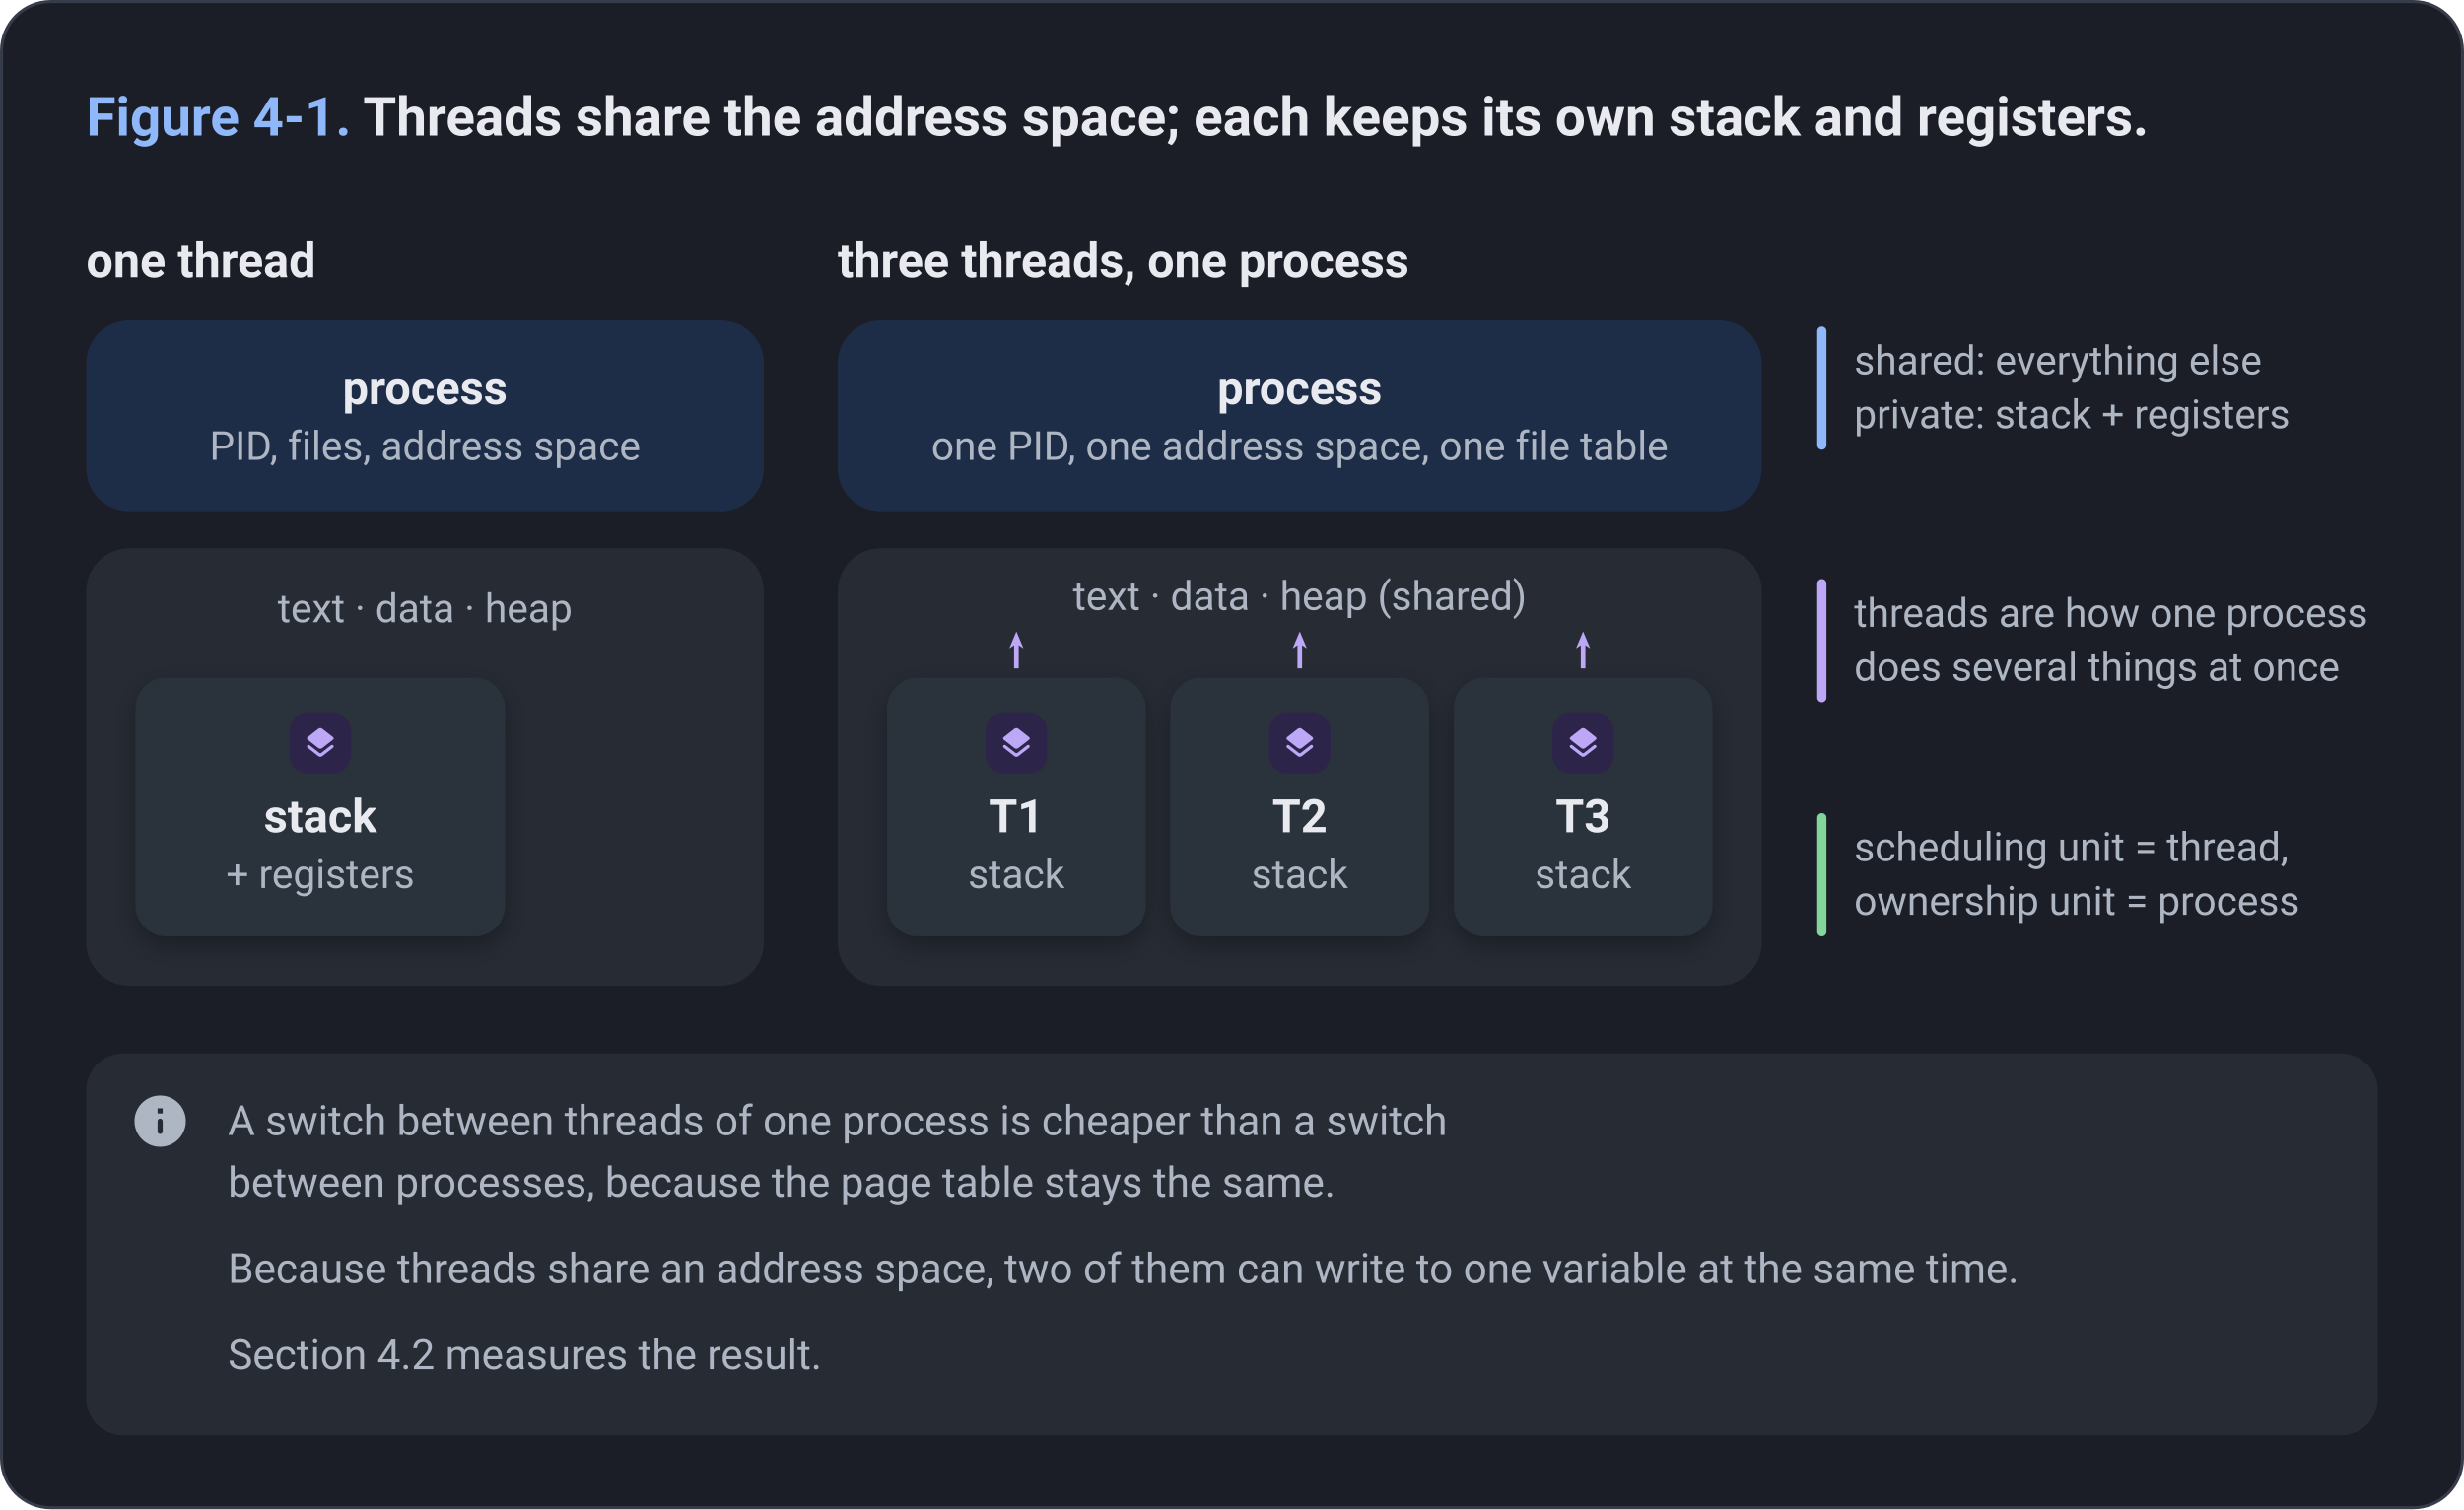
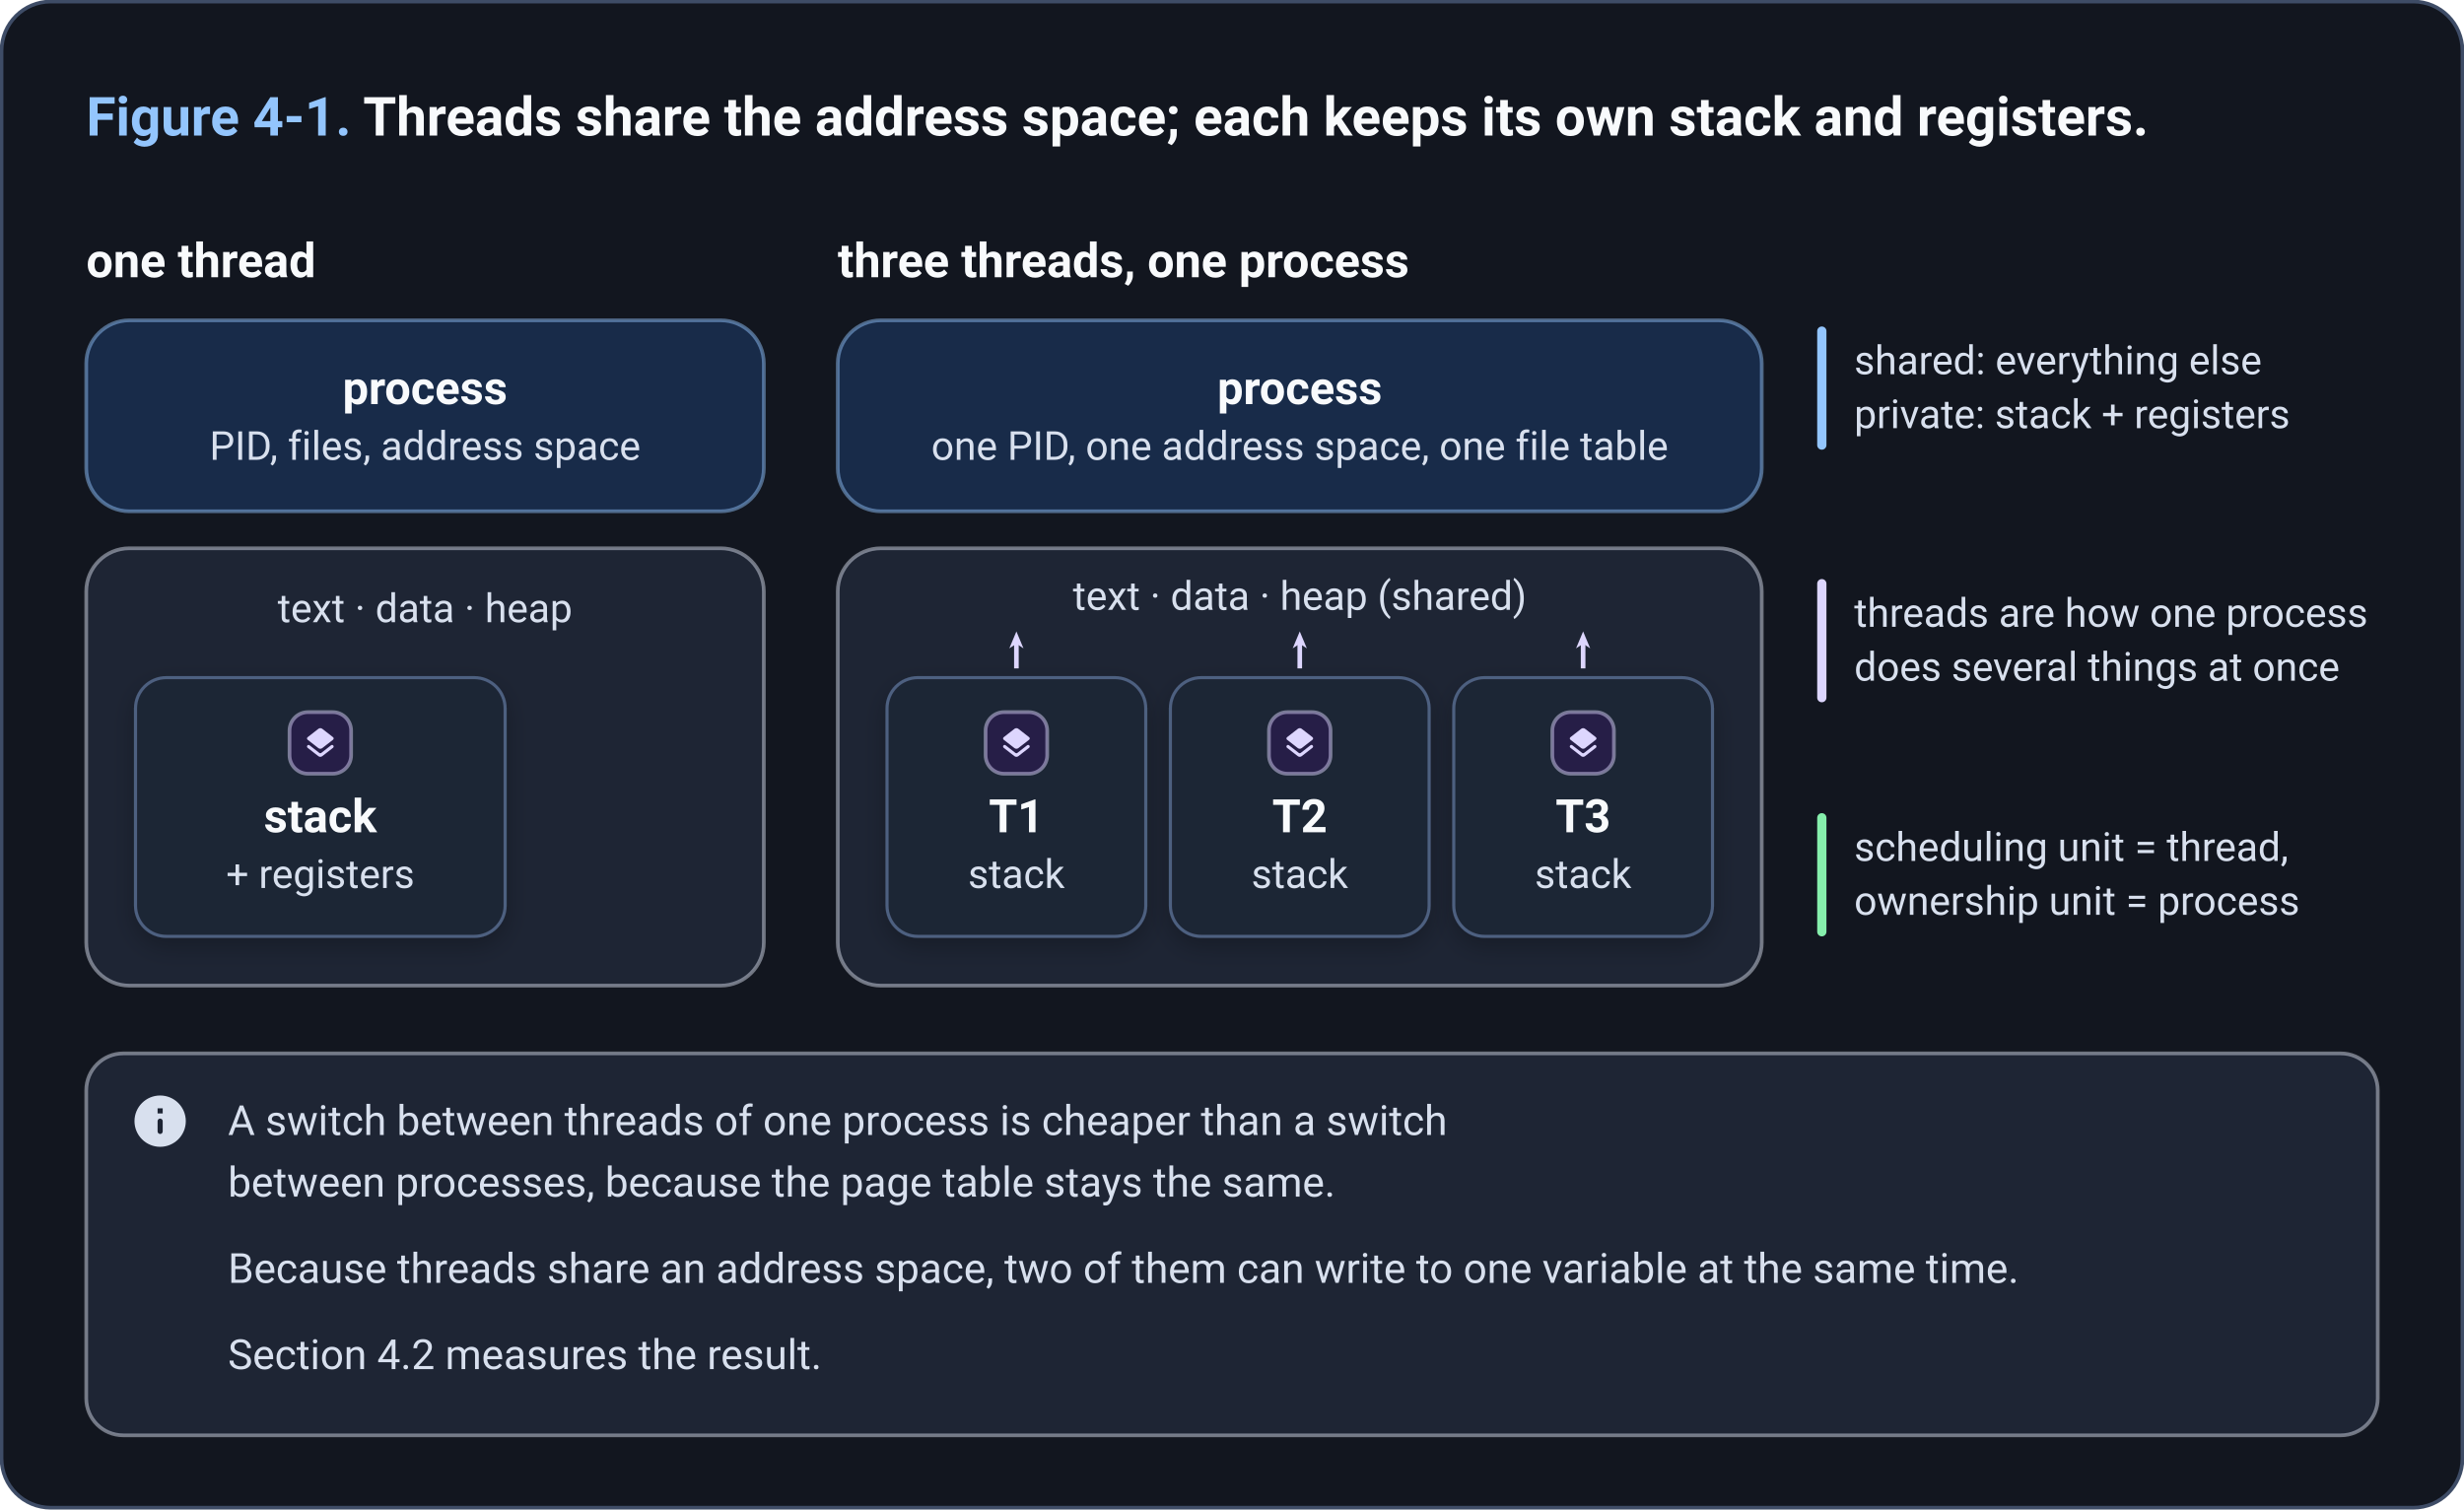
<svg xmlns="http://www.w3.org/2000/svg" viewBox="0 0 800 490" width="800" height="490">
  <style>
-     text { font-family: -apple-system, BlinkMacSystemFont, "Segoe UI", Roboto, "Helvetica Neue", Arial, sans-serif; fill: #E8EAF0; }
-     .paper { fill: #1B1E26; }
-     .frame { fill: #1B1E26; stroke: #363C49; stroke-width: 1; }
-     .card { fill: #2B303B; }
-     .hair { stroke: #363C49; stroke-width: 1.2; fill: none; }
-     .muted { fill: #AEB6C3; }
-     .ink { fill: #E8EAF0; }
+     text { font-family: -apple-system, BlinkMacSystemFont, "Segoe UI", Roboto, "Helvetica Neue", Arial, sans-serif; fill: #F8FAFC; }
+     .paper { fill: #12161F; }
+     .frame { fill: #12161F; stroke: #3E4C66; stroke-width: 1.2; }
+     .card { fill: #1E2636; stroke: #4E6080; stroke-width: 1; }
+     .hair { stroke: #3E4C66; stroke-width: 1.2; fill: none; }
+     .muted { fill: #D8E0EE; }
+     .ink { fill: #F8FAFC; }
    .title { font-size: 17.5px; font-weight: 650; }
    .head { font-size: 15.5px; font-weight: 650; }
    .name { font-size: 15px; font-weight: 650; }
    .body { font-size: 13.5px; }
    .sub { font-size: 13px; }
    .mono { font-size: 12.5px; font-family: "SF Mono", SFMono-Regular, ui-monospace, Menlo, Consolas, monospace; }
    .monob { font-size: 12.5px; font-weight: 650; font-family: "SF Mono", SFMono-Regular, ui-monospace, Menlo, Consolas, monospace; }
    .small { font-size: 12px; }
    .note { font-size: 13.5px; }
    .noteb { font-size: 13.5px; font-weight: 650; }
-     .sub, .small, .note { fill: #AEB6C3; }
-     .c-blue { fill: #1E2D47; }
-     .m-blue { fill: #2C4674; }
-     .a-blue { fill: #8FB8FA; }
-     .t-blue { fill: #8FB8FA; }
-     .w-blue { stroke: #8FB8FA; fill: none; stroke-linecap: butt; stroke-linejoin: round; }
-     .o-blue { stroke: #8FB8FA; fill: none; stroke-width: 1.5; }
-     .h-blue { stroke: #8FB8FA; stroke-width: 1.4; }
-     .c-green { fill: #1B3426; }
-     .m-green { fill: #28553B; }
-     .a-green { fill: #82D69C; }
-     .t-green { fill: #82D69C; }
-     .w-green { stroke: #82D69C; fill: none; stroke-linecap: butt; stroke-linejoin: round; }
-     .o-green { stroke: #82D69C; fill: none; stroke-width: 1.5; }
-     .h-green { stroke: #82D69C; stroke-width: 1.4; }
-     .c-amber { fill: #3A2D14; }
-     .m-amber { fill: #5E471A; }
-     .a-amber { fill: #F3C06B; }
-     .t-amber { fill: #F3C06B; }
-     .w-amber { stroke: #F3C06B; fill: none; stroke-linecap: butt; stroke-linejoin: round; }
-     .o-amber { stroke: #F3C06B; fill: none; stroke-width: 1.5; }
-     .h-amber { stroke: #F3C06B; stroke-width: 1.4; }
-     .c-red { fill: #41221D; }
-     .m-red { fill: #69322B; }
-     .a-red { fill: #F59E8D; }
-     .t-red { fill: #F59E8D; }
-     .w-red { stroke: #F59E8D; fill: none; stroke-linecap: butt; stroke-linejoin: round; }
-     .o-red { stroke: #F59E8D; fill: none; stroke-width: 1.5; }
-     .h-red { stroke: #F59E8D; stroke-width: 1.4; }
-     .c-purple { fill: #2C2549; }
-     .m-purple { fill: #453978; }
-     .a-purple { fill: #BCA8F7; }
-     .t-purple { fill: #BCA8F7; }
-     .w-purple { stroke: #BCA8F7; fill: none; stroke-linecap: butt; stroke-linejoin: round; }
-     .o-purple { stroke: #BCA8F7; fill: none; stroke-width: 1.5; }
-     .h-purple { stroke: #BCA8F7; stroke-width: 1.4; }
-     .c-teal { fill: #15332F; }
-     .m-teal { fill: #1F514B; }
-     .a-teal { fill: #72D5CA; }
-     .t-teal { fill: #72D5CA; }
-     .w-teal { stroke: #72D5CA; fill: none; stroke-linecap: butt; stroke-linejoin: round; }
-     .o-teal { stroke: #72D5CA; fill: none; stroke-width: 1.5; }
-     .h-teal { stroke: #72D5CA; stroke-width: 1.4; }
-     .c-gray { fill: #272B34; }
-     .m-gray { fill: #3A404D; }
-     .a-gray { fill: #AEB6C3; }
-     .t-gray { fill: #AEB6C3; }
-     .w-gray { stroke: #AEB6C3; fill: none; stroke-linecap: butt; stroke-linejoin: round; }
-     .o-gray { stroke: #AEB6C3; fill: none; stroke-width: 1.5; }
-     .h-gray { stroke: #AEB6C3; stroke-width: 1.4; }
-     .c-wire { fill: #272B34; }
-     .m-wire { fill: #3A404D; }
-     .a-wire { fill: #A2ABB9; }
-     .t-wire { fill: #A2ABB9; }
-     .w-wire { stroke: #A2ABB9; fill: none; stroke-linecap: butt; stroke-linejoin: round; }
-     .o-wire { stroke: #A2ABB9; fill: none; stroke-width: 1.5; }
-     .h-wire { stroke: #A2ABB9; stroke-width: 1.4; }
+     .sub, .small, .note { fill: #D8E0EE; }
+     .c-blue { fill: #182B49; stroke: #93C5FD; stroke-opacity: 0.48; stroke-width: 1.2; }
+     .m-blue { fill: #1E3A63; stroke: #93C5FD; stroke-opacity: 0.78; stroke-width: 1.2; }
+     .a-blue { fill: #93C5FD; }
+     .t-blue { fill: #93C5FD; }
+     .w-blue { stroke: #93C5FD; fill: none; stroke-linecap: butt; stroke-linejoin: round; }
+     .o-blue { stroke: #93C5FD; fill: none; stroke-width: 1.5; }
+     .h-blue { stroke: #93C5FD; stroke-width: 1.4; }
+     .c-green { fill: #133328; stroke: #86EFAC; stroke-opacity: 0.48; stroke-width: 1.2; }
+     .m-green { fill: #184D3B; stroke: #86EFAC; stroke-opacity: 0.78; stroke-width: 1.2; }
+     .a-green { fill: #86EFAC; }
+     .t-green { fill: #86EFAC; }
+     .w-green { stroke: #86EFAC; fill: none; stroke-linecap: butt; stroke-linejoin: round; }
+     .o-green { stroke: #86EFAC; fill: none; stroke-width: 1.5; }
+     .h-green { stroke: #86EFAC; stroke-width: 1.4; }
+     .c-amber { fill: #34250F; stroke: #FDE078; stroke-opacity: 0.48; stroke-width: 1.2; }
+     .m-amber { fill: #4F3814; stroke: #FDE078; stroke-opacity: 0.78; stroke-width: 1.2; }
+     .a-amber { fill: #FDE078; }
+     .t-amber { fill: #FDE078; }
+     .w-amber { stroke: #FDE078; fill: none; stroke-linecap: butt; stroke-linejoin: round; }
+     .o-amber { stroke: #FDE078; fill: none; stroke-width: 1.5; }
+     .h-amber { stroke: #FDE078; stroke-width: 1.4; }
+     .c-red { fill: #3A1B23; stroke: #FDA4AF; stroke-opacity: 0.48; stroke-width: 1.2; }
+     .m-red { fill: #582430; stroke: #FDA4AF; stroke-opacity: 0.78; stroke-width: 1.2; }
+     .a-red { fill: #FDA4AF; }
+     .t-red { fill: #FDA4AF; }
+     .w-red { stroke: #FDA4AF; fill: none; stroke-linecap: butt; stroke-linejoin: round; }
+     .o-red { stroke: #FDA4AF; fill: none; stroke-width: 1.5; }
+     .h-red { stroke: #FDA4AF; stroke-width: 1.4; }
+     .c-purple { fill: #261E47; stroke: #DDD6FE; stroke-opacity: 0.48; stroke-width: 1.2; }
+     .m-purple { fill: #382B6B; stroke: #DDD6FE; stroke-opacity: 0.78; stroke-width: 1.2; }
+     .a-purple { fill: #DDD6FE; }
+     .t-purple { fill: #DDD6FE; }
+     .w-purple { stroke: #DDD6FE; fill: none; stroke-linecap: butt; stroke-linejoin: round; }
+     .o-purple { stroke: #DDD6FE; fill: none; stroke-width: 1.5; }
+     .h-purple { stroke: #DDD6FE; stroke-width: 1.4; }
+     .c-teal { fill: #113136; stroke: #5EEAD4; stroke-opacity: 0.48; stroke-width: 1.2; }
+     .m-teal { fill: #164A52; stroke: #5EEAD4; stroke-opacity: 0.78; stroke-width: 1.2; }
+     .a-teal { fill: #5EEAD4; }
+     .t-teal { fill: #5EEAD4; }
+     .w-teal { stroke: #5EEAD4; fill: none; stroke-linecap: butt; stroke-linejoin: round; }
+     .o-teal { stroke: #5EEAD4; fill: none; stroke-width: 1.5; }
+     .h-teal { stroke: #5EEAD4; stroke-width: 1.4; }
+     .c-gray { fill: #1E2534; stroke: #D8E0EE; stroke-opacity: 0.48; stroke-width: 1.2; }
+     .m-gray { fill: #2C364A; stroke: #D8E0EE; stroke-opacity: 0.78; stroke-width: 1.2; }
+     .a-gray { fill: #D8E0EE; }
+     .t-gray { fill: #D8E0EE; }
+     .w-gray { stroke: #D8E0EE; fill: none; stroke-linecap: butt; stroke-linejoin: round; }
+     .o-gray { stroke: #D8E0EE; fill: none; stroke-width: 1.5; }
+     .h-gray { stroke: #D8E0EE; stroke-width: 1.4; }
+     .c-wire { fill: #1E2534; }
+     .m-wire { fill: #2C364A; }
+     .a-wire { fill: #CBD5E1; }
+     .t-wire { fill: #CBD5E1; }
+     .w-wire { stroke: #CBD5E1; fill: none; stroke-linecap: butt; stroke-linejoin: round; }
+     .o-wire { stroke: #CBD5E1; fill: none; stroke-width: 1.5; }
+     .h-wire { stroke: #CBD5E1; stroke-width: 1.4; }
  </style>
  <defs>
    <filter id="lift" x="-10%" y="-15%" width="120%" height="140%">
-       <feDropShadow dx="0" dy="1" stdDeviation="1.2" flood-color="#000000" flood-opacity="0.45" />
-       <feDropShadow dx="0" dy="3" stdDeviation="4" flood-color="#000000" flood-opacity="0.32" />
+       <feDropShadow dx="0" dy="1" stdDeviation="1.2" flood-color="#000000" flood-opacity="0.35" />
+       <feDropShadow dx="0" dy="3" stdDeviation="4" flood-color="#000000" flood-opacity="0.24" />
    </filter>
  </defs>
  <rect x="0.5" y="0.5" width="799" height="489" rx="16" class="frame" />
  <text x="28" y="44" class="title">
    <tspan class="t-blue">Figure 4-1.</tspan> Threads share the address space; each keeps its own stack and registers.</text>
  <g transform="translate(0 74)">
    <text x="28.0" y="16.0" class="head">one thread</text>
    <rect x="28.0" y="30.0" width="220.0" height="62.0" rx="14" class="c-blue" />
    <text x="138.0" y="57.2" class="name" text-anchor="middle" data-fit="33.0,243.0">process</text>
    <text x="138.0" y="75.3" class="sub" text-anchor="middle" data-fit="33.0,243.0">PID, files, address space</text>
    <rect x="28.0" y="104.0" width="220.0" height="142.0" rx="14" class="c-gray" />
    <text x="138.0" y="128.0" class="sub" text-anchor="middle">text · data · heap</text>
    <rect x="44.0" y="146.0" width="120.0" height="84.0" rx="10" class="card" filter="url(#lift)" />
    <rect x="94.0" y="157.2" width="20.0" height="20.0" rx="6" class="c-purple" />
    <g transform="translate(97.8 161.1) scale(0.517)" class="a-purple">
      <path d="M12.6 18.06c-.36.28-.87.28-1.23 0l-6.15-4.78a.991.991 0 0 0-1.22 0 .997.997 0 0 0 0 1.57l6.76 5.26c.72.56 1.73.56 2.46 0l6.76-5.26c.51-.4.51-1.17 0-1.57l-.01-.01a.991.991 0 0 0-1.22 0l-6.15 4.79zm.63-3.02 6.76-5.26c.51-.4.51-1.18 0-1.58l-6.76-5.26c-.72-.56-1.73-.56-2.46 0L4.01 8.21c-.51.4-.51 1.18 0 1.58l6.76 5.26c.72.56 1.74.56 2.46-.01z" />
    </g>
    <text x="104.0" y="196.2" class="name" text-anchor="middle" data-fit="49.0,159.0">stack</text>
    <text x="104.0" y="214.3" class="sub" text-anchor="middle" data-fit="49.0,159.0">+ registers</text>
    <text x="272.0" y="16.0" class="head">three threads, one process</text>
    <rect x="272.0" y="30.0" width="300.0" height="62.0" rx="14" class="c-blue" />
    <text x="422.0" y="57.2" class="name" text-anchor="middle" data-fit="277.0,567.0">process</text>
    <text x="422.0" y="75.3" class="sub" text-anchor="middle" data-fit="277.0,567.0">one PID, one address space, one file table</text>
    <rect x="272.0" y="104.0" width="300.0" height="142.0" rx="14" class="c-gray" />
    <text x="422.0" y="124.0" class="sub" text-anchor="middle">text · data · heap (shared)</text>
    <rect x="288.0" y="146.0" width="84.0" height="84.0" rx="10" class="card" filter="url(#lift)" />
    <rect x="320.0" y="157.2" width="20.0" height="20.0" rx="6" class="c-purple" />
    <g transform="translate(323.8 161.1) scale(0.517)" class="a-purple">
      <path d="M12.6 18.06c-.36.28-.87.28-1.23 0l-6.15-4.78a.991.991 0 0 0-1.22 0 .997.997 0 0 0 0 1.57l6.76 5.26c.72.56 1.73.56 2.46 0l6.76-5.26c.51-.4.51-1.17 0-1.57l-.01-.01a.991.991 0 0 0-1.22 0l-6.15 4.79zm.63-3.02 6.76-5.26c.51-.4.51-1.18 0-1.58l-6.76-5.26c-.72-.56-1.73-.56-2.46 0L4.01 8.21c-.51.4-.51 1.18 0 1.58l6.76 5.26c.72.56 1.74.56 2.46-.01z" />
    </g>
    <text x="330.0" y="196.2" class="name" text-anchor="middle" data-fit="293.0,367.0">T1</text>
    <text x="330.0" y="214.3" class="sub" text-anchor="middle" data-fit="293.0,367.0">stack</text>
    <polygon points="330.0,131.0 332.3,136.5 330.0,135.0 327.7,136.5" class="a-purple" />
    <path d="M330.0,143.0 L330.0,134.8" class="w-purple" stroke-width="1.5" />
    <rect x="380.0" y="146.0" width="84.0" height="84.0" rx="10" class="card" filter="url(#lift)" />
    <rect x="412.0" y="157.2" width="20.0" height="20.0" rx="6" class="c-purple" />
    <g transform="translate(415.8 161.1) scale(0.517)" class="a-purple">
      <path d="M12.6 18.06c-.36.28-.87.28-1.23 0l-6.15-4.78a.991.991 0 0 0-1.22 0 .997.997 0 0 0 0 1.57l6.76 5.26c.72.56 1.73.56 2.46 0l6.76-5.26c.51-.4.51-1.17 0-1.57l-.01-.01a.991.991 0 0 0-1.22 0l-6.15 4.79zm.63-3.02 6.76-5.26c.51-.4.51-1.18 0-1.58l-6.76-5.26c-.72-.56-1.73-.56-2.46 0L4.01 8.21c-.51.4-.51 1.18 0 1.58l6.76 5.26c.72.56 1.74.56 2.46-.01z" />
    </g>
    <text x="422.0" y="196.2" class="name" text-anchor="middle" data-fit="385.0,459.0">T2</text>
    <text x="422.0" y="214.3" class="sub" text-anchor="middle" data-fit="385.0,459.0">stack</text>
    <polygon points="422.0,131.0 424.3,136.5 422.0,135.0 419.7,136.5" class="a-purple" />
    <path d="M422.0,143.0 L422.0,134.8" class="w-purple" stroke-width="1.5" />
    <rect x="472.0" y="146.0" width="84.0" height="84.0" rx="10" class="card" filter="url(#lift)" />
    <rect x="504.0" y="157.2" width="20.0" height="20.0" rx="6" class="c-purple" />
    <g transform="translate(507.8 161.1) scale(0.517)" class="a-purple">
      <path d="M12.6 18.06c-.36.28-.87.28-1.23 0l-6.15-4.78a.991.991 0 0 0-1.22 0 .997.997 0 0 0 0 1.57l6.76 5.26c.72.56 1.73.56 2.46 0l6.76-5.26c.51-.4.51-1.17 0-1.57l-.01-.01a.991.991 0 0 0-1.22 0l-6.15 4.79zm.63-3.02 6.76-5.26c.51-.4.51-1.18 0-1.58l-6.76-5.26c-.72-.56-1.73-.56-2.46 0L4.01 8.21c-.51.4-.51 1.18 0 1.58l6.76 5.26c.72.56 1.74.56 2.46-.01z" />
    </g>
    <text x="514.0" y="196.2" class="name" text-anchor="middle" data-fit="477.0,551.0">T3</text>
    <text x="514.0" y="214.3" class="sub" text-anchor="middle" data-fit="477.0,551.0">stack</text>
    <polygon points="514.0,131.0 516.3,136.5 514.0,135.0 511.7,136.5" class="a-purple" />
    <path d="M514.0,143.0 L514.0,134.8" class="w-purple" stroke-width="1.5" />
    <rect x="590.0" y="32.0" width="3.0" height="40.0" rx="1.5" class="a-blue" />
    <text x="602.0" y="47.5" class="sub" data-fit="602.0,776.0">shared: everything else</text>
    <text x="602.0" y="65.0" class="sub" data-fit="602.0,776.0">private: stack + registers</text>
    <rect x="590.0" y="114.0" width="3.0" height="40.0" rx="1.5" class="a-purple" />
    <text x="602.0" y="129.5" class="sub" data-fit="602.0,776.0">threads are how one process</text>
    <text x="602.0" y="147.0" class="sub" data-fit="602.0,776.0">does several things at once</text>
    <rect x="590.0" y="190.0" width="3.0" height="40.0" rx="1.5" class="a-green" />
    <text x="602.0" y="205.5" class="sub" data-fit="602.0,776.0">scheduling unit = thread,</text>
    <text x="602.0" y="223.0" class="sub" data-fit="602.0,776.0">ownership unit = process</text>
  </g>
  <rect x="28" y="342" width="744" height="124" rx="12" class="c-gray" />
  <g transform="translate(42 354) scale(0.833)" class="a-gray">
    <path d="M12 2C6.48 2 2 6.48 2 12s4.48 10 10 10 10-4.48 10-10S17.52 2 12 2zm0 15c-.55 0-1-.45-1-1v-4c0-.55.45-1 1-1s1 .45 1 1v4c0 .55-.45 1-1 1zm1-8h-2V7h2v2z" />
  </g>
  <text x="74" y="368.5" class="note" data-fit="74,760">A switch between threads of one process is cheaper than a switch</text>
  <text x="74" y="388.5" class="note" data-fit="74,760">between processes, because the page table stays the same.</text>
  <text x="74" y="416.5" class="note" data-fit="74,760">Because threads share an address space, two of them can write to one variable at the same time.</text>
  <text x="74" y="444.5" class="note" data-fit="74,760">Section 4.2 measures the result.</text>
</svg>
